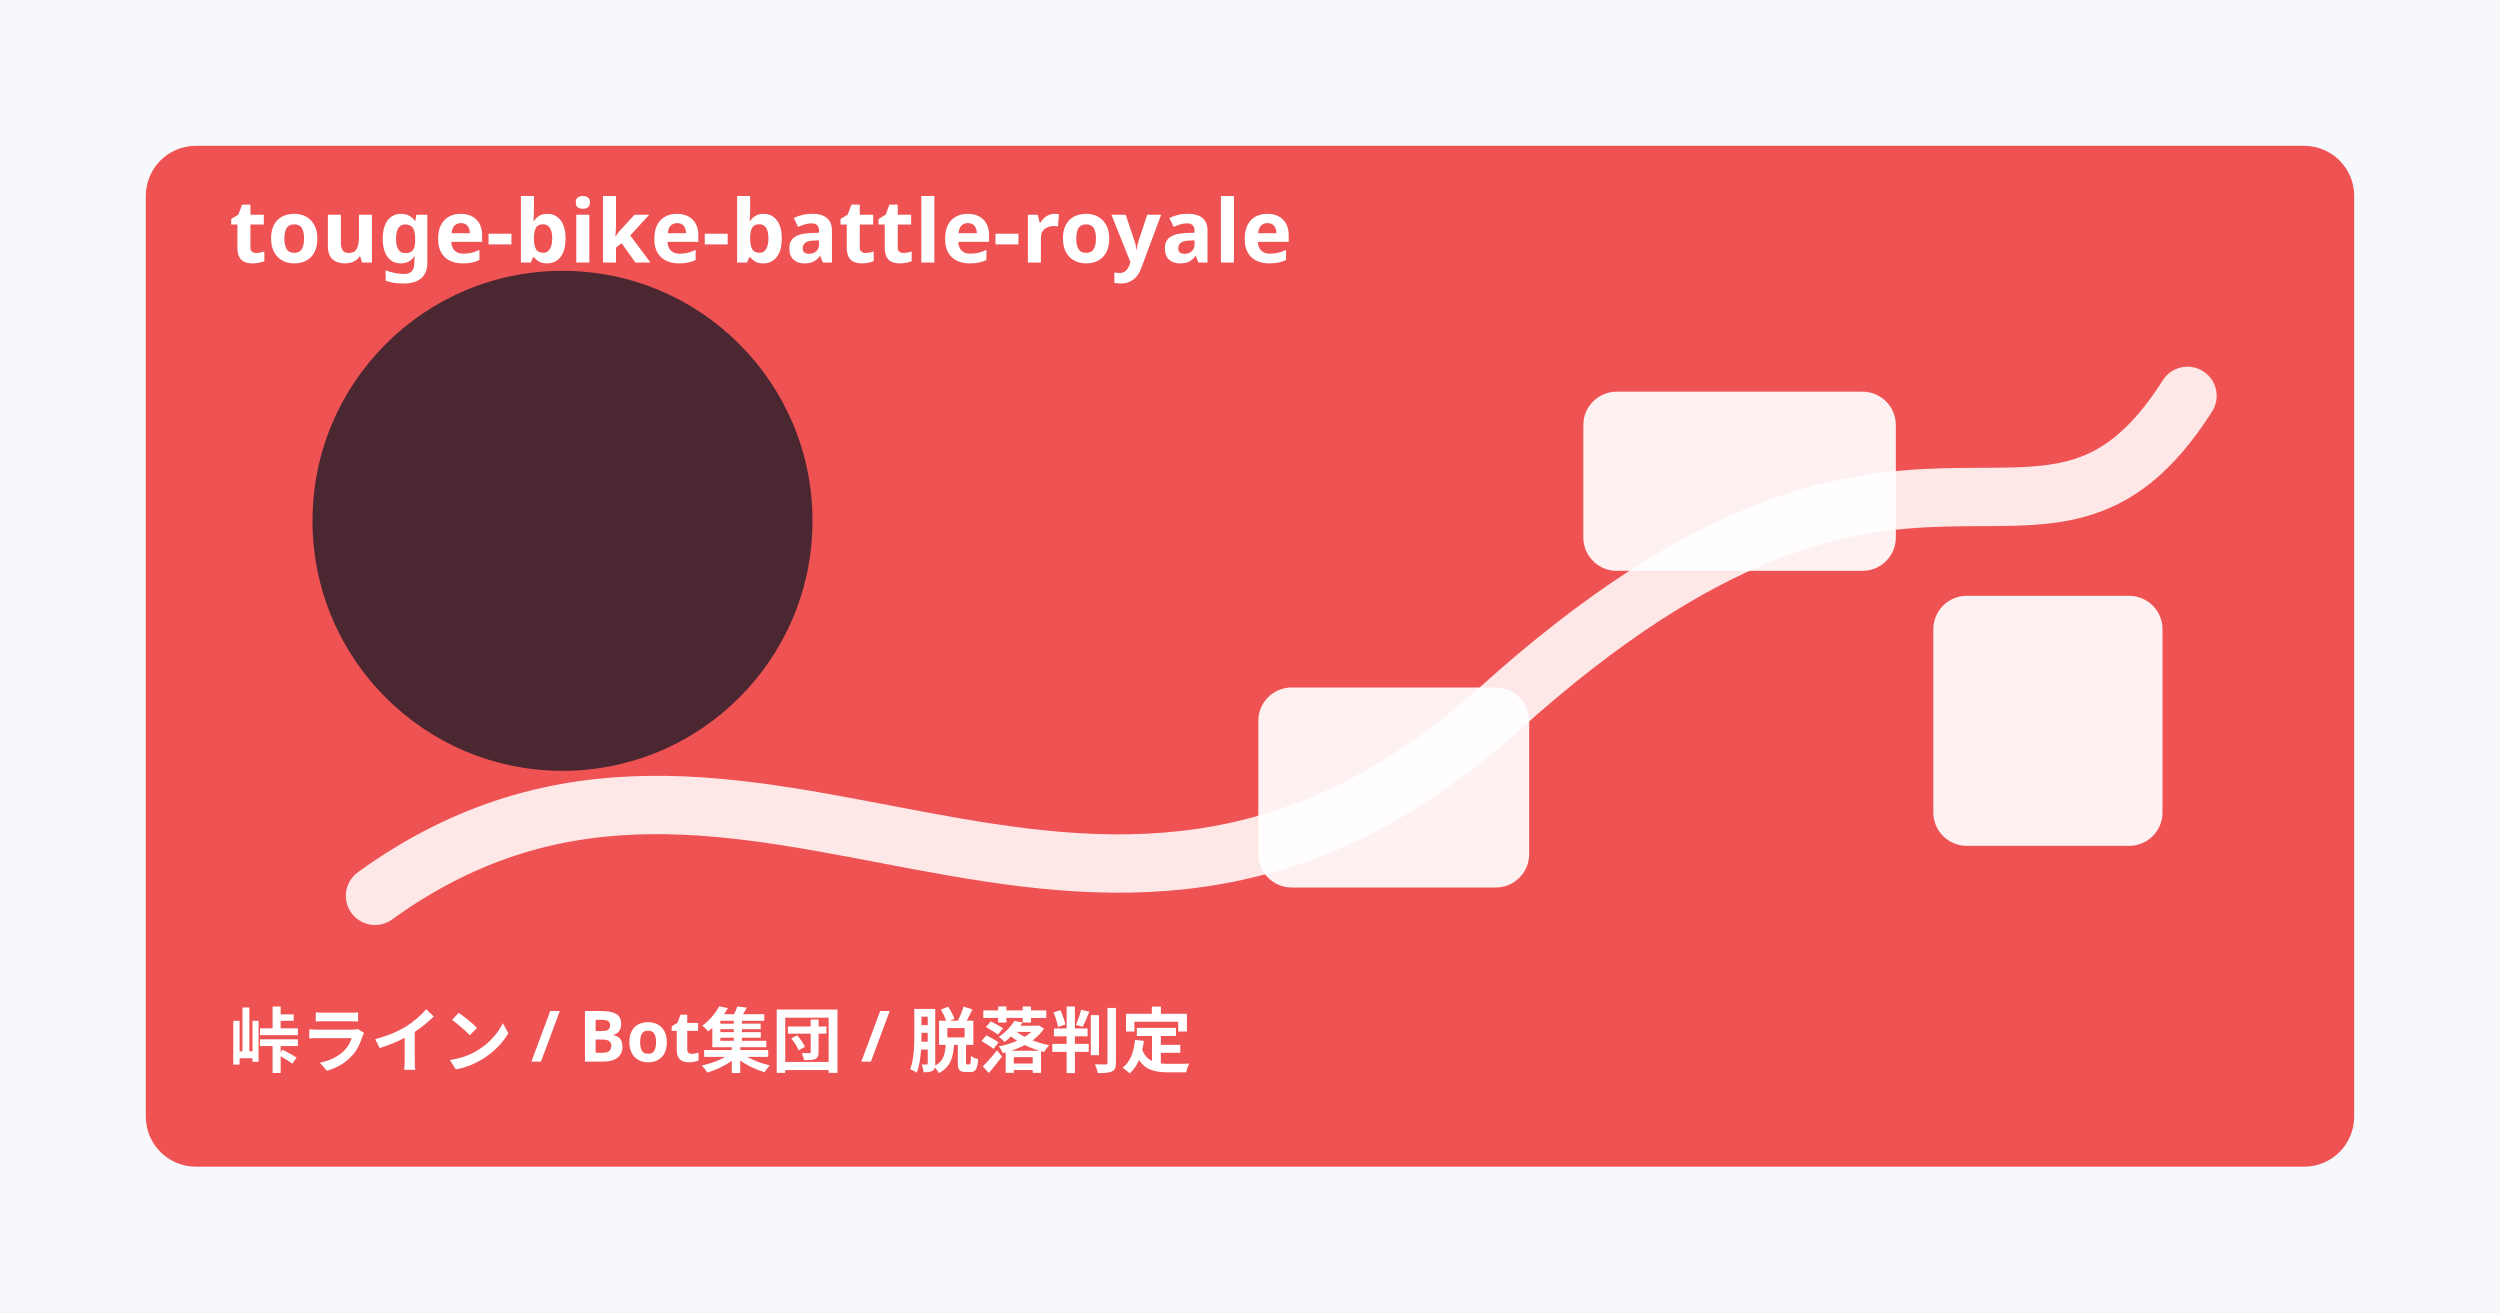
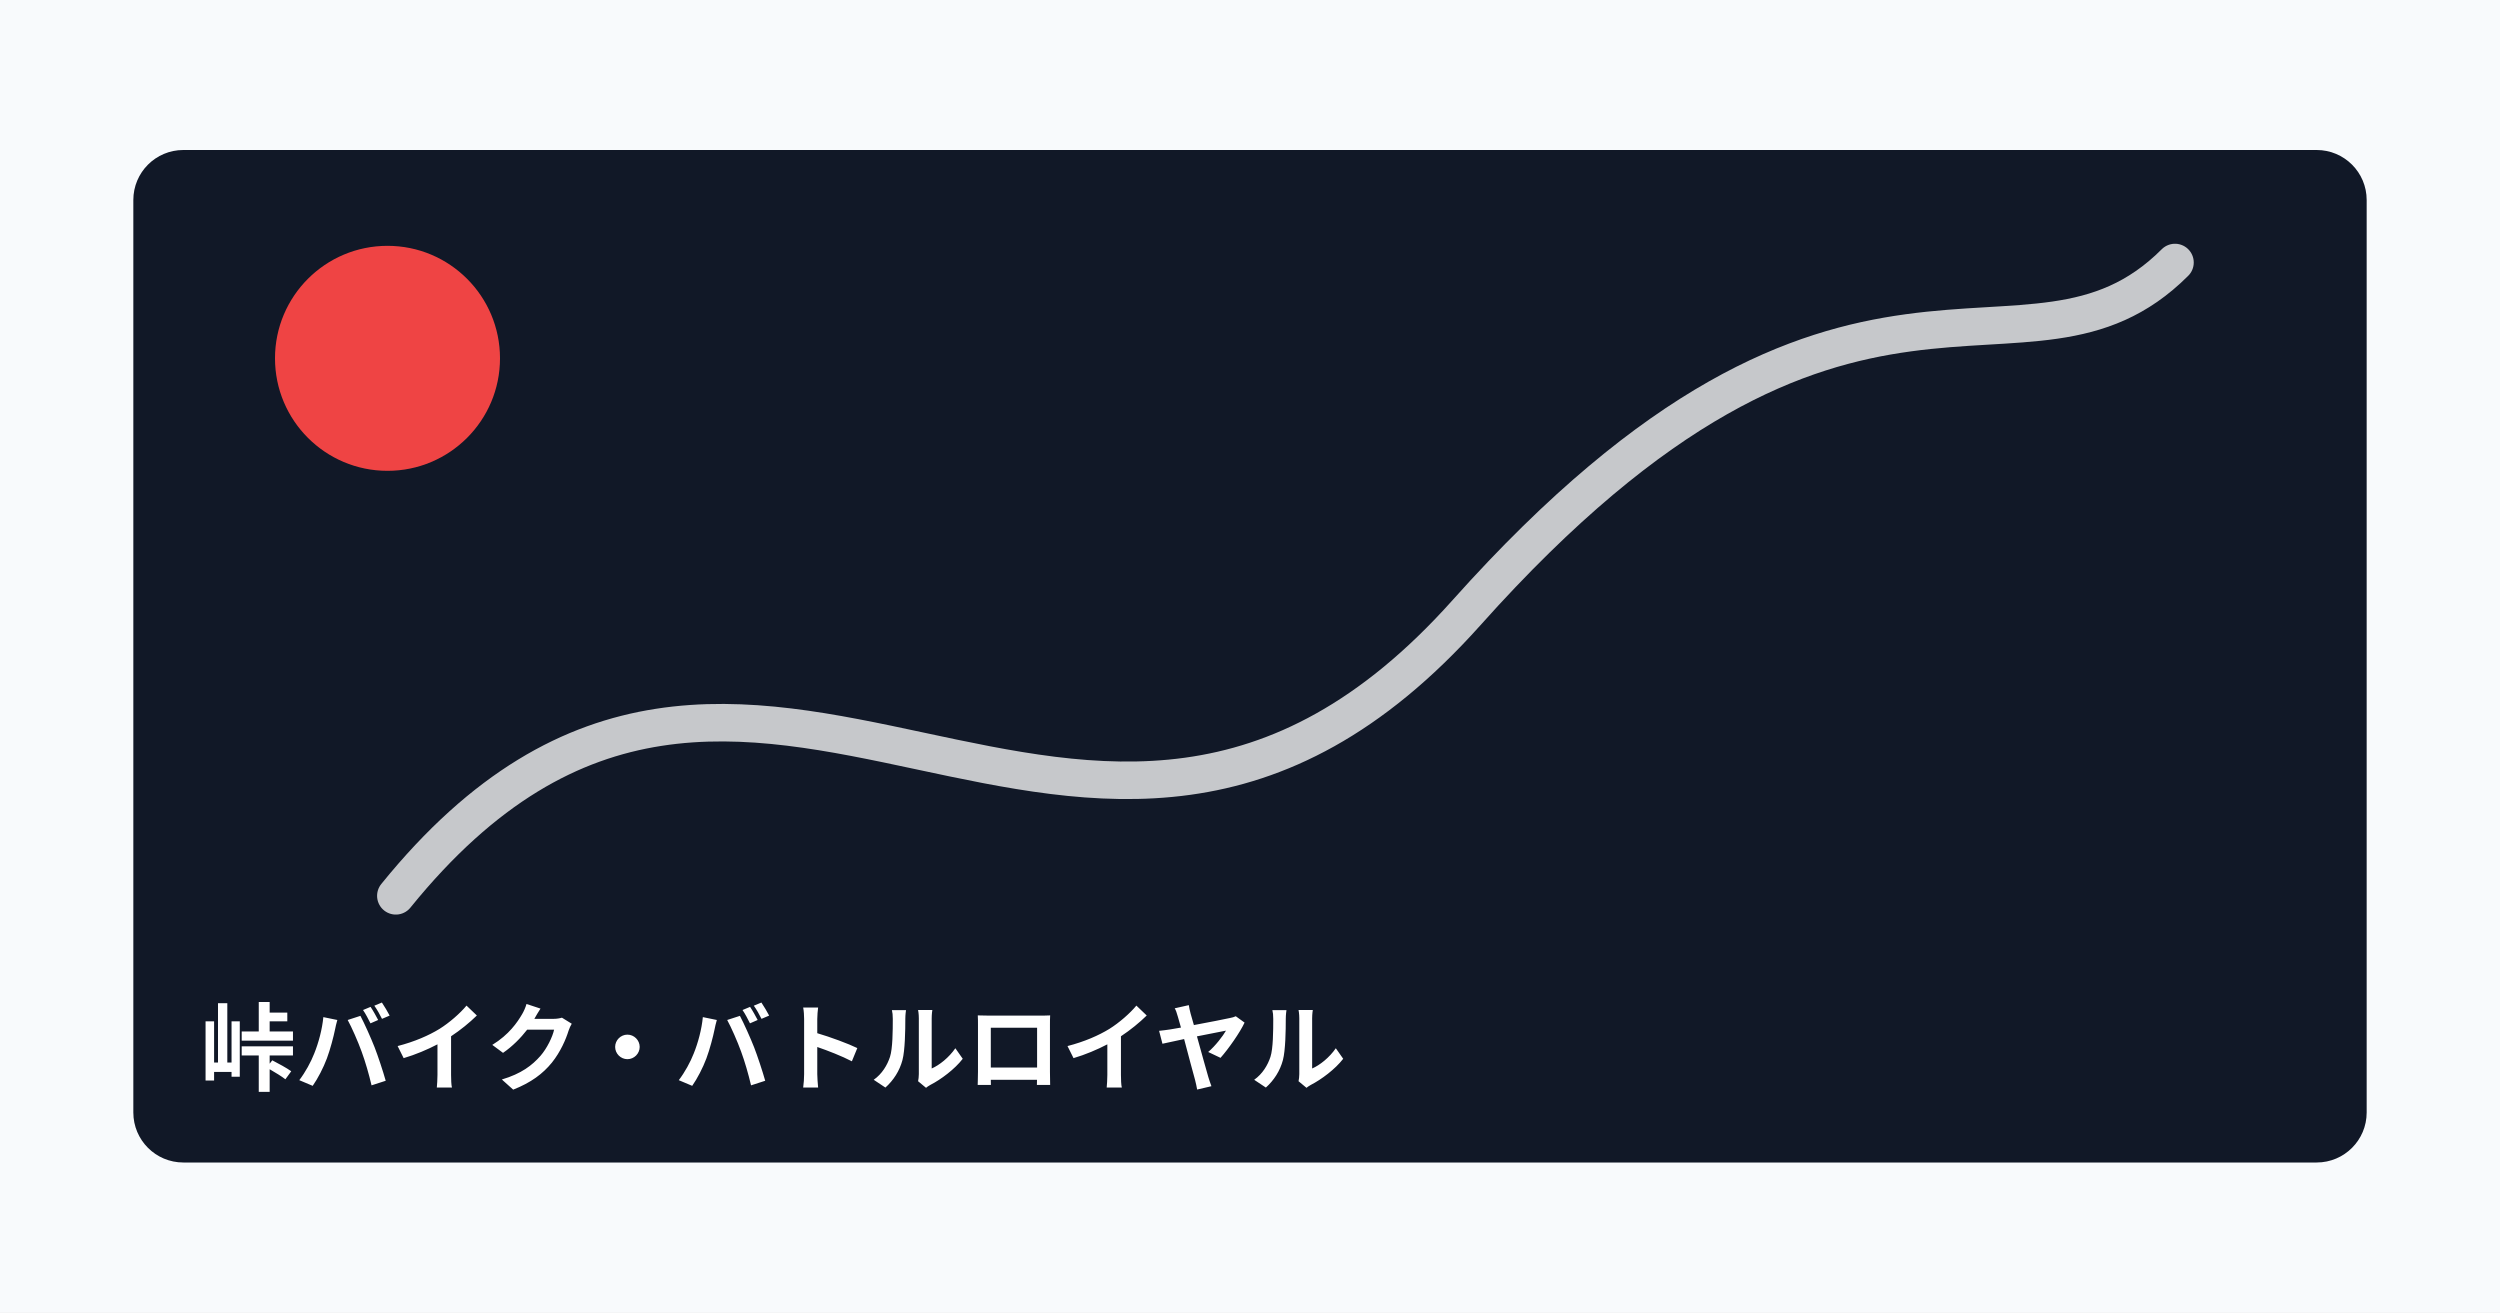
- <svg xmlns="http://www.w3.org/2000/svg" viewBox="0 0 1200 630" role="img" aria-label="峠バイク・バトルロイヤル visual asset">
-   <rect width="1200" height="630" fill="#f7f8fb" />
-   <rect x="70" y="70" width="1060" height="490" rx="24" fill="#ef4444" opacity=".92" />
-   <circle cx="270" cy="250" r="120" fill="#111827" opacity=".74" />
-   <path d="M180 430 C360 300 520 520 720 340 S980 300 1050 190" fill="none" stroke="#fff" stroke-width="28" stroke-linecap="round" opacity=".86" />
-   <g fill="#fff" opacity=".92">
-     <rect x="760" y="188" width="150" height="86" rx="16" />
-     <rect x="928" y="286" width="110" height="120" rx="16" />
-     <rect x="604" y="330" width="130" height="96" rx="16" />
-   </g>
-   <text x="110" y="126" fill="#fff" font-family="Segoe UI, sans-serif" font-size="42" font-weight="700">touge-bike-battle-royale</text>
-   <text x="110" y="512" fill="#fff" font-family="Segoe UI, sans-serif" font-size="34" font-weight="600">峠ライン / Bot集団 / 脱落判定</text>
+ <svg xmlns="http://www.w3.org/2000/svg" width="1200" height="630" viewBox="0 0 1200 630">
+   <rect width="1200" height="630" fill="#f8fafc" />
+   <rect x="64" y="72" width="1072" height="486" rx="24" fill="#111827" />
+   <circle cx="186" cy="172" r="54" fill="#ef4444" />
+   <path d="M190 430 C360 220 520 500 704 294 S972 198 1044 126" fill="none" stroke="#fff" stroke-width="18" stroke-linecap="round" opacity=".76" />
+   <text x="96" y="520" fill="#fff" font-family="system-ui, sans-serif" font-size="46" font-weight="700">峠バイク・バトルロイヤル</text>
</svg>
